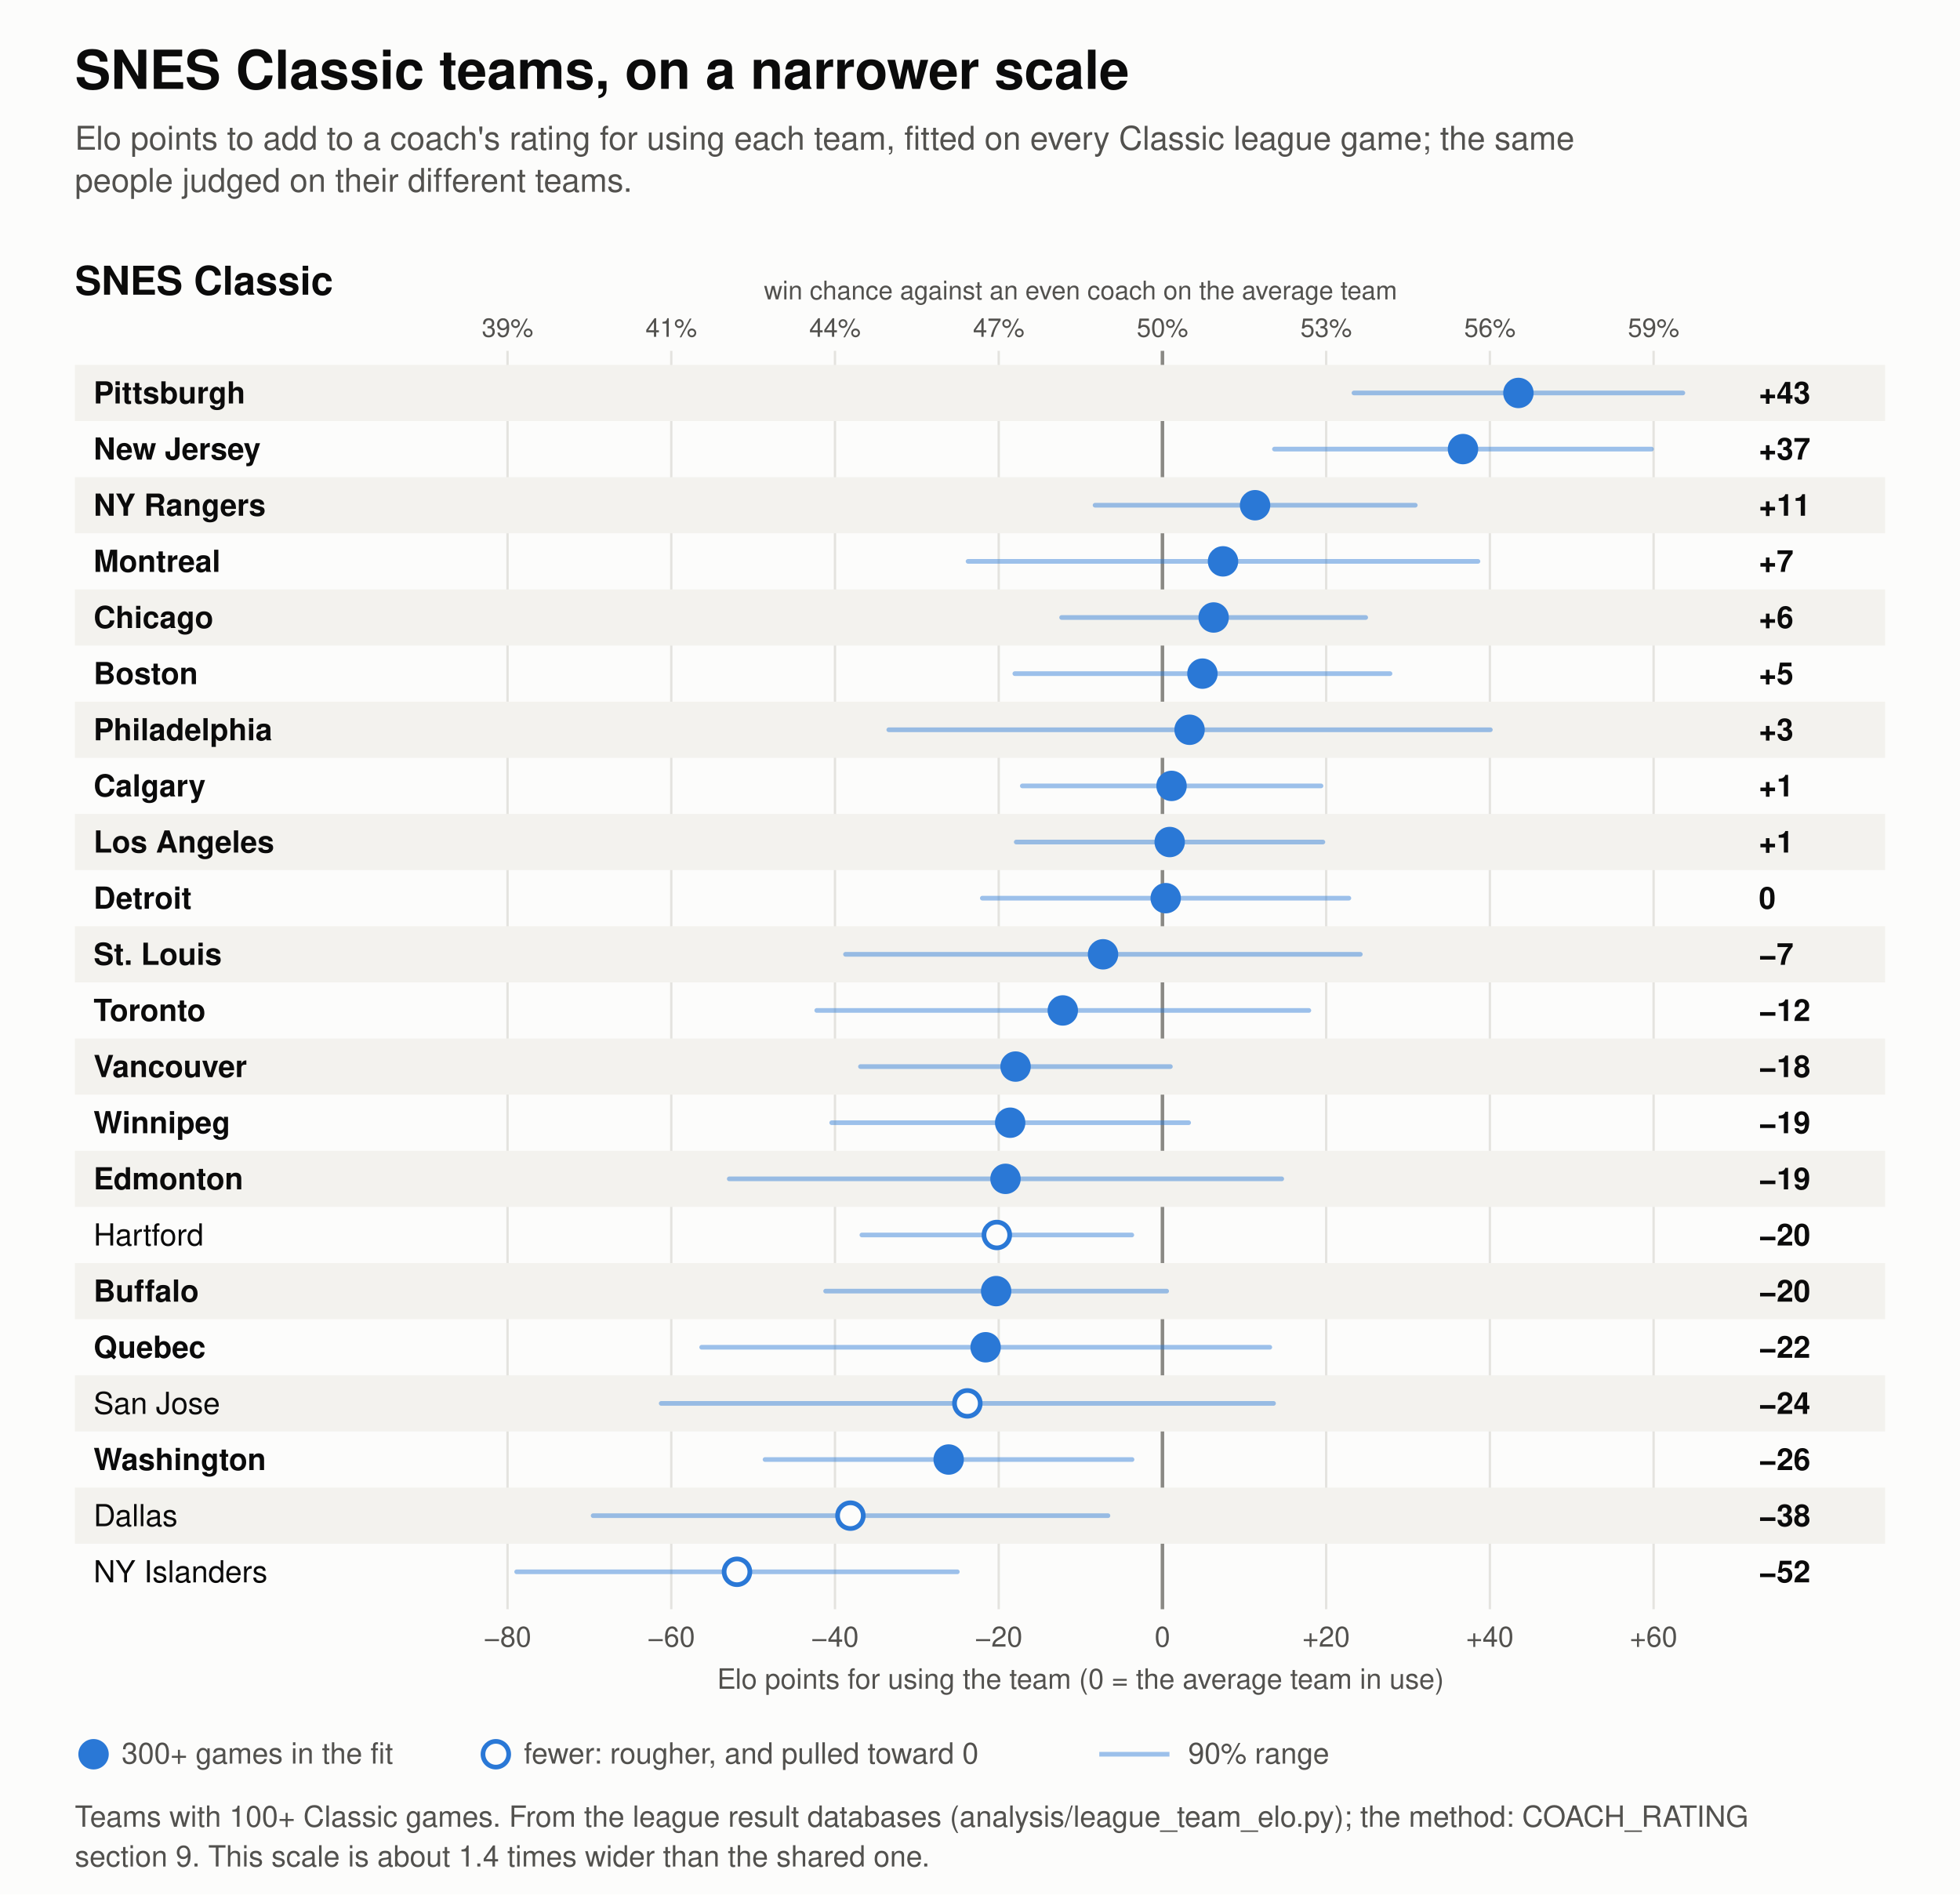
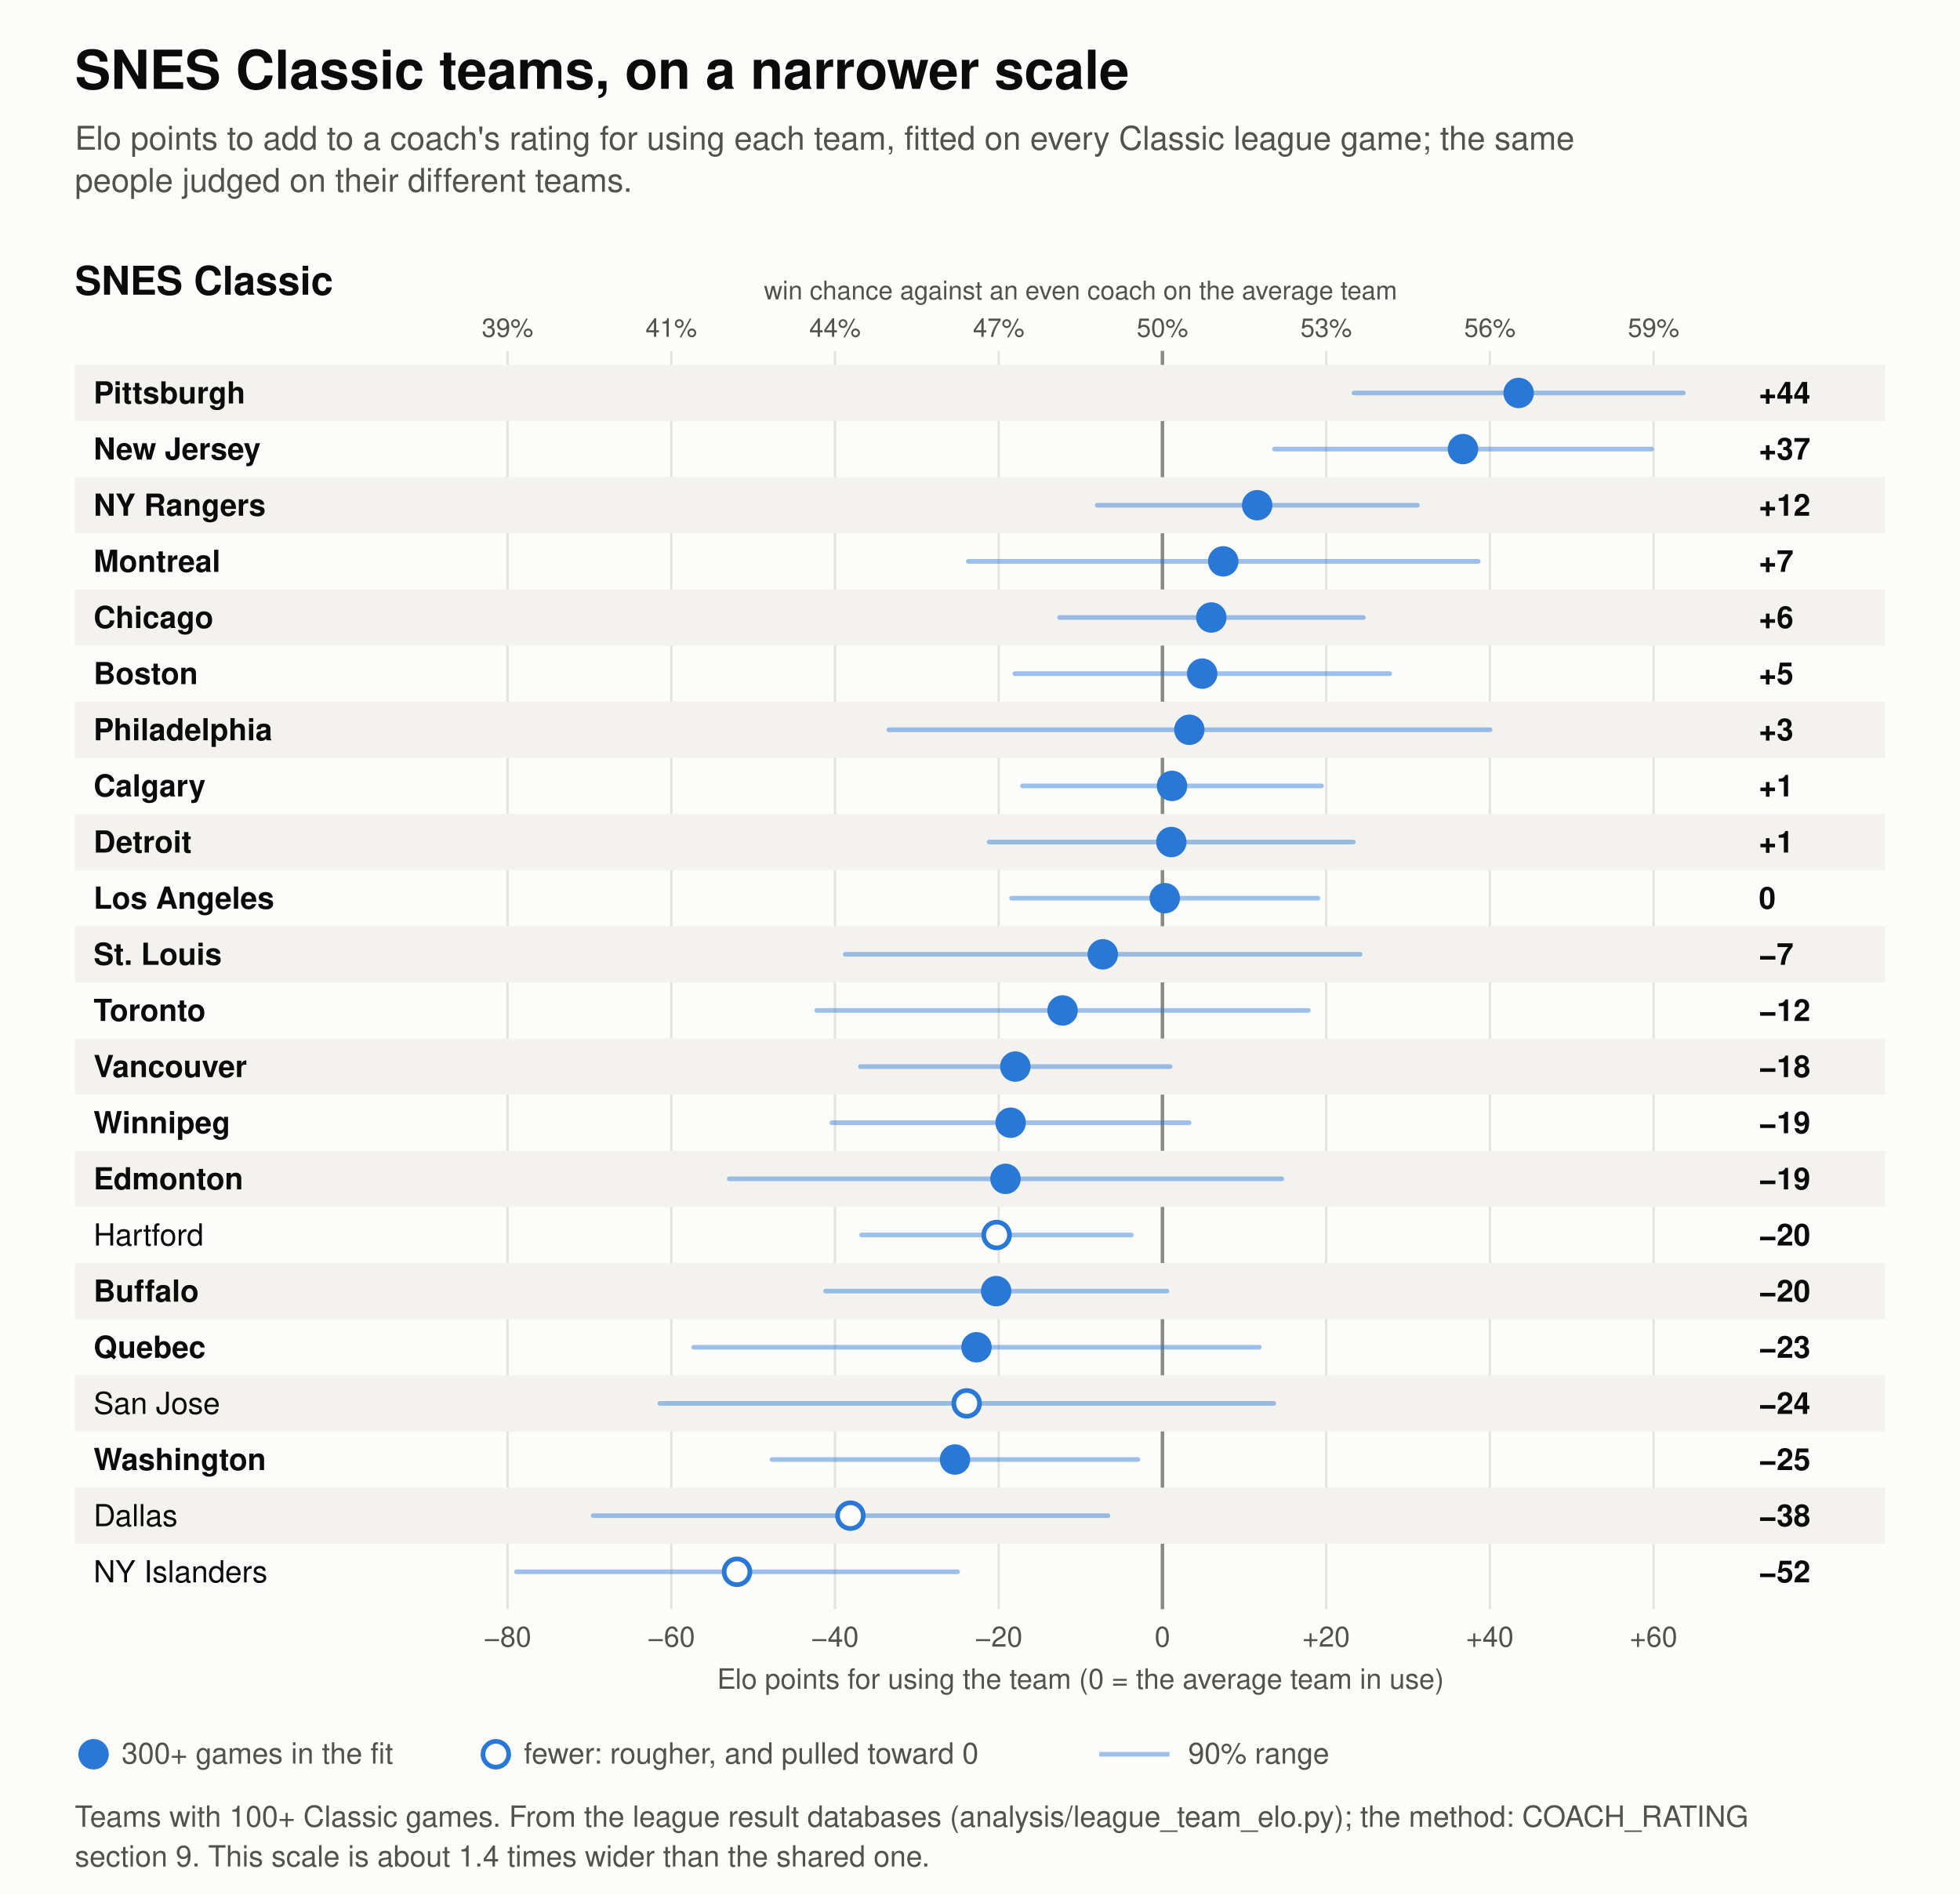
<svg xmlns="http://www.w3.org/2000/svg" width="838" height="810" viewBox="0 0 838 810" font-family="Segoe UI, Helvetica, Arial, sans-serif">
  <rect width="838" height="810" fill="#fcfcfb" />
  <text x="32" y="38" font-size="23" font-weight="700" fill="#0b0b0b">SNES Classic teams, on a narrower scale</text>
  <text x="32" y="64" font-size="14" fill="#52514e">Elo points to add to a coach's rating for using each team, fitted on every Classic league game; the same</text>
  <text x="32" y="82" font-size="14" fill="#52514e">people judged on their different teams.</text>
  <g transform="translate(0,18)">
    <text x="32" y="108" font-size="17" font-weight="700" fill="#0b0b0b">SNES Classic</text>
    <line x1="217.0" x2="217.0" y1="132" y2="670" stroke="#e4e3df" stroke-width="1" />
    <text x="217.0" y="686" font-size="12" text-anchor="middle" fill="#52514e">−80</text>
    <text x="217.0" y="126" font-size="11" text-anchor="middle" fill="#52514e">39%</text>
    <line x1="287.0" x2="287.0" y1="132" y2="670" stroke="#e4e3df" stroke-width="1" />
    <text x="287.0" y="686" font-size="12" text-anchor="middle" fill="#52514e">−60</text>
    <text x="287.0" y="126" font-size="11" text-anchor="middle" fill="#52514e">41%</text>
    <line x1="357.0" x2="357.0" y1="132" y2="670" stroke="#e4e3df" stroke-width="1" />
    <text x="357.0" y="686" font-size="12" text-anchor="middle" fill="#52514e">−40</text>
    <text x="357.0" y="126" font-size="11" text-anchor="middle" fill="#52514e">44%</text>
    <line x1="427.0" x2="427.0" y1="132" y2="670" stroke="#e4e3df" stroke-width="1" />
    <text x="427.0" y="686" font-size="12" text-anchor="middle" fill="#52514e">−20</text>
    <text x="427.0" y="126" font-size="11" text-anchor="middle" fill="#52514e">47%</text>
    <line x1="497.0" x2="497.0" y1="132" y2="670" stroke="#8a8984" stroke-width="1.5" />
    <text x="497.0" y="686" font-size="12" text-anchor="middle" fill="#52514e">0</text>
    <text x="497.0" y="126" font-size="11" text-anchor="middle" fill="#52514e">50%</text>
    <line x1="567.0" x2="567.0" y1="132" y2="670" stroke="#e4e3df" stroke-width="1" />
    <text x="567.0" y="686" font-size="12" text-anchor="middle" fill="#52514e">+20</text>
    <text x="567.0" y="126" font-size="11" text-anchor="middle" fill="#52514e">53%</text>
    <line x1="637.0" x2="637.0" y1="132" y2="670" stroke="#e4e3df" stroke-width="1" />
    <text x="637.0" y="686" font-size="12" text-anchor="middle" fill="#52514e">+40</text>
    <text x="637.0" y="126" font-size="11" text-anchor="middle" fill="#52514e">56%</text>
    <line x1="707.0" x2="707.0" y1="132" y2="670" stroke="#e4e3df" stroke-width="1" />
    <text x="707.0" y="686" font-size="12" text-anchor="middle" fill="#52514e">+60</text>
    <text x="707.0" y="126" font-size="11" text-anchor="middle" fill="#52514e">59%</text>
    <text x="462.0" y="704" font-size="12" text-anchor="middle" fill="#52514e">Elo points for using the team (0 = the average team in use)</text>
    <text x="462.0" y="110" font-size="11" text-anchor="middle" fill="#52514e">win chance against an even coach on the average team</text>
    <rect x="32" y="138.0" width="774" height="24" fill="#f3f2ee" />
    <text x="40" y="154.5" font-size="13" fill="#0b0b0b" font-weight="600">Pittsburgh</text>
-     <line x1="578.9" x2="719.5" y1="150.0" y2="150.0" stroke="#2a78d6" stroke-width="2" stroke-opacity="0.45" stroke-linecap="round" />
-     <circle cx="649.2" cy="150.0" r="5.5" fill="#2a78d6" stroke="#2a78d6" stroke-width="2" />
-     <text x="752" y="154.5" font-size="13" fill="#0b0b0b" font-weight="600">+43</text>
+     <line x1="578.9" x2="719.7" y1="150.0" y2="150.0" stroke="#2a78d6" stroke-width="2" stroke-opacity="0.45" stroke-linecap="round" />
+     <circle cx="649.3" cy="150.0" r="5.5" fill="#2a78d6" stroke="#2a78d6" stroke-width="2" />
+     <text x="752" y="154.5" font-size="13" fill="#0b0b0b" font-weight="600">+44</text>
    <text x="40" y="178.5" font-size="13" fill="#0b0b0b" font-weight="600">New Jersey</text>
    <line x1="544.9" x2="706.1" y1="174.0" y2="174.0" stroke="#2a78d6" stroke-width="2" stroke-opacity="0.45" stroke-linecap="round" />
    <circle cx="625.5" cy="174.0" r="5.5" fill="#2a78d6" stroke="#2a78d6" stroke-width="2" />
    <text x="752" y="178.5" font-size="13" fill="#0b0b0b" font-weight="600">+37</text>
    <rect x="32" y="186.0" width="774" height="24" fill="#f3f2ee" />
    <text x="40" y="202.5" font-size="13" fill="#0b0b0b" font-weight="600">NY Rangers</text>
-     <line x1="468.2" x2="605.1" y1="198.0" y2="198.0" stroke="#2a78d6" stroke-width="2" stroke-opacity="0.45" stroke-linecap="round" />
-     <circle cx="536.6" cy="198.0" r="5.5" fill="#2a78d6" stroke="#2a78d6" stroke-width="2" />
-     <text x="752" y="202.5" font-size="13" fill="#0b0b0b" font-weight="600">+11</text>
+     <line x1="469.1" x2="606.0" y1="198.0" y2="198.0" stroke="#2a78d6" stroke-width="2" stroke-opacity="0.45" stroke-linecap="round" />
+     <circle cx="537.5" cy="198.0" r="5.5" fill="#2a78d6" stroke="#2a78d6" stroke-width="2" />
+     <text x="752" y="202.5" font-size="13" fill="#0b0b0b" font-weight="600">+12</text>
    <text x="40" y="226.5" font-size="13" fill="#0b0b0b" font-weight="600">Montreal</text>
-     <line x1="413.9" x2="631.9" y1="222.0" y2="222.0" stroke="#2a78d6" stroke-width="2" stroke-opacity="0.45" stroke-linecap="round" />
-     <circle cx="522.9" cy="222.0" r="5.5" fill="#2a78d6" stroke="#2a78d6" stroke-width="2" />
+     <line x1="414.0" x2="632.0" y1="222.0" y2="222.0" stroke="#2a78d6" stroke-width="2" stroke-opacity="0.45" stroke-linecap="round" />
+     <circle cx="523.0" cy="222.0" r="5.5" fill="#2a78d6" stroke="#2a78d6" stroke-width="2" />
    <text x="752" y="226.5" font-size="13" fill="#0b0b0b" font-weight="600">+7</text>
    <rect x="32" y="234.0" width="774" height="24" fill="#f3f2ee" />
    <text x="40" y="250.5" font-size="13" fill="#0b0b0b" font-weight="600">Chicago</text>
-     <line x1="453.9" x2="583.9" y1="246.0" y2="246.0" stroke="#2a78d6" stroke-width="2" stroke-opacity="0.45" stroke-linecap="round" />
-     <circle cx="518.9" cy="246.0" r="5.5" fill="#2a78d6" stroke="#2a78d6" stroke-width="2" />
+     <line x1="453.0" x2="582.9" y1="246.0" y2="246.0" stroke="#2a78d6" stroke-width="2" stroke-opacity="0.45" stroke-linecap="round" />
+     <circle cx="517.9" cy="246.0" r="5.5" fill="#2a78d6" stroke="#2a78d6" stroke-width="2" />
    <text x="752" y="250.5" font-size="13" fill="#0b0b0b" font-weight="600">+6</text>
    <text x="40" y="274.5" font-size="13" fill="#0b0b0b" font-weight="600">Boston</text>
-     <line x1="433.9" x2="594.3" y1="270.0" y2="270.0" stroke="#2a78d6" stroke-width="2" stroke-opacity="0.45" stroke-linecap="round" />
-     <circle cx="514.1" cy="270.0" r="5.5" fill="#2a78d6" stroke="#2a78d6" stroke-width="2" />
+     <line x1="433.9" x2="594.2" y1="270.0" y2="270.0" stroke="#2a78d6" stroke-width="2" stroke-opacity="0.45" stroke-linecap="round" />
+     <circle cx="514.0" cy="270.0" r="5.5" fill="#2a78d6" stroke="#2a78d6" stroke-width="2" />
    <text x="752" y="274.5" font-size="13" fill="#0b0b0b" font-weight="600">+5</text>
    <rect x="32" y="282.0" width="774" height="24" fill="#f3f2ee" />
    <text x="40" y="298.5" font-size="13" fill="#0b0b0b" font-weight="600">Philadelphia</text>
-     <line x1="380.0" x2="637.2" y1="294.0" y2="294.0" stroke="#2a78d6" stroke-width="2" stroke-opacity="0.45" stroke-linecap="round" />
-     <circle cx="508.6" cy="294.0" r="5.5" fill="#2a78d6" stroke="#2a78d6" stroke-width="2" />
+     <line x1="380.0" x2="637.1" y1="294.0" y2="294.0" stroke="#2a78d6" stroke-width="2" stroke-opacity="0.45" stroke-linecap="round" />
+     <circle cx="508.5" cy="294.0" r="5.5" fill="#2a78d6" stroke="#2a78d6" stroke-width="2" />
    <text x="752" y="298.5" font-size="13" fill="#0b0b0b" font-weight="600">+3</text>
    <text x="40" y="322.5" font-size="13" fill="#0b0b0b" font-weight="600">Calgary</text>
-     <line x1="437.1" x2="564.8" y1="318.0" y2="318.0" stroke="#2a78d6" stroke-width="2" stroke-opacity="0.45" stroke-linecap="round" />
-     <circle cx="500.9" cy="318.0" r="5.5" fill="#2a78d6" stroke="#2a78d6" stroke-width="2" />
+     <line x1="437.2" x2="565.0" y1="318.0" y2="318.0" stroke="#2a78d6" stroke-width="2" stroke-opacity="0.45" stroke-linecap="round" />
+     <circle cx="501.1" cy="318.0" r="5.5" fill="#2a78d6" stroke="#2a78d6" stroke-width="2" />
    <text x="752" y="322.5" font-size="13" fill="#0b0b0b" font-weight="600">+1</text>
    <rect x="32" y="330.0" width="774" height="24" fill="#f3f2ee" />
-     <text x="40" y="346.5" font-size="13" fill="#0b0b0b" font-weight="600">Los Angeles</text>
-     <line x1="434.5" x2="565.6" y1="342.0" y2="342.0" stroke="#2a78d6" stroke-width="2" stroke-opacity="0.45" stroke-linecap="round" />
-     <circle cx="500.1" cy="342.0" r="5.5" fill="#2a78d6" stroke="#2a78d6" stroke-width="2" />
+     <text x="40" y="346.5" font-size="13" fill="#0b0b0b" font-weight="600">Detroit</text>
+     <line x1="422.9" x2="578.6" y1="342.0" y2="342.0" stroke="#2a78d6" stroke-width="2" stroke-opacity="0.45" stroke-linecap="round" />
+     <circle cx="500.8" cy="342.0" r="5.5" fill="#2a78d6" stroke="#2a78d6" stroke-width="2" />
    <text x="752" y="346.5" font-size="13" fill="#0b0b0b" font-weight="600">+1</text>
-     <text x="40" y="370.5" font-size="13" fill="#0b0b0b" font-weight="600">Detroit</text>
-     <line x1="420.0" x2="576.7" y1="366.0" y2="366.0" stroke="#2a78d6" stroke-width="2" stroke-opacity="0.45" stroke-linecap="round" />
-     <circle cx="498.4" cy="366.0" r="5.5" fill="#2a78d6" stroke="#2a78d6" stroke-width="2" />
+     <text x="40" y="370.5" font-size="13" fill="#0b0b0b" font-weight="600">Los Angeles</text>
+     <line x1="432.5" x2="563.5" y1="366.0" y2="366.0" stroke="#2a78d6" stroke-width="2" stroke-opacity="0.45" stroke-linecap="round" />
+     <circle cx="498.0" cy="366.0" r="5.5" fill="#2a78d6" stroke="#2a78d6" stroke-width="2" />
    <text x="752" y="370.5" font-size="13" fill="#0b0b0b" font-weight="600">0</text>
    <rect x="32" y="378.0" width="774" height="24" fill="#f3f2ee" />
    <text x="40" y="394.5" font-size="13" fill="#0b0b0b" font-weight="600">St. Louis</text>
-     <line x1="361.5" x2="581.6" y1="390.0" y2="390.0" stroke="#2a78d6" stroke-width="2" stroke-opacity="0.45" stroke-linecap="round" />
-     <circle cx="471.6" cy="390.0" r="5.5" fill="#2a78d6" stroke="#2a78d6" stroke-width="2" />
+     <line x1="361.4" x2="581.5" y1="390.0" y2="390.0" stroke="#2a78d6" stroke-width="2" stroke-opacity="0.45" stroke-linecap="round" />
+     <circle cx="471.5" cy="390.0" r="5.5" fill="#2a78d6" stroke="#2a78d6" stroke-width="2" />
    <text x="752" y="394.5" font-size="13" fill="#0b0b0b" font-weight="600">−7</text>
    <text x="40" y="418.5" font-size="13" fill="#0b0b0b" font-weight="600">Toronto</text>
-     <line x1="349.2" x2="559.6" y1="414.0" y2="414.0" stroke="#2a78d6" stroke-width="2" stroke-opacity="0.45" stroke-linecap="round" />
-     <circle cx="454.4" cy="414.0" r="5.5" fill="#2a78d6" stroke="#2a78d6" stroke-width="2" />
+     <line x1="349.2" x2="559.4" y1="414.0" y2="414.0" stroke="#2a78d6" stroke-width="2" stroke-opacity="0.45" stroke-linecap="round" />
+     <circle cx="454.3" cy="414.0" r="5.5" fill="#2a78d6" stroke="#2a78d6" stroke-width="2" />
    <text x="752" y="418.5" font-size="13" fill="#0b0b0b" font-weight="600">−12</text>
    <rect x="32" y="426.0" width="774" height="24" fill="#f3f2ee" />
    <text x="40" y="442.5" font-size="13" fill="#0b0b0b" font-weight="600">Vancouver</text>
-     <line x1="367.9" x2="500.4" y1="438.0" y2="438.0" stroke="#2a78d6" stroke-width="2" stroke-opacity="0.45" stroke-linecap="round" />
-     <circle cx="434.2" cy="438.0" r="5.5" fill="#2a78d6" stroke="#2a78d6" stroke-width="2" />
+     <line x1="367.9" x2="500.3" y1="438.0" y2="438.0" stroke="#2a78d6" stroke-width="2" stroke-opacity="0.45" stroke-linecap="round" />
+     <circle cx="434.1" cy="438.0" r="5.5" fill="#2a78d6" stroke="#2a78d6" stroke-width="2" />
    <text x="752" y="442.5" font-size="13" fill="#0b0b0b" font-weight="600">−18</text>
    <text x="40" y="466.5" font-size="13" fill="#0b0b0b" font-weight="600">Winnipeg</text>
-     <line x1="355.6" x2="508.2" y1="462.0" y2="462.0" stroke="#2a78d6" stroke-width="2" stroke-opacity="0.45" stroke-linecap="round" />
-     <circle cx="431.9" cy="462.0" r="5.5" fill="#2a78d6" stroke="#2a78d6" stroke-width="2" />
+     <line x1="355.7" x2="508.4" y1="462.0" y2="462.0" stroke="#2a78d6" stroke-width="2" stroke-opacity="0.45" stroke-linecap="round" />
+     <circle cx="432.1" cy="462.0" r="5.5" fill="#2a78d6" stroke="#2a78d6" stroke-width="2" />
    <text x="752" y="466.5" font-size="13" fill="#0b0b0b" font-weight="600">−19</text>
    <rect x="32" y="474.0" width="774" height="24" fill="#f3f2ee" />
    <text x="40" y="490.5" font-size="13" fill="#0b0b0b" font-weight="600">Edmonton</text>
    <line x1="311.8" x2="548.0" y1="486.0" y2="486.0" stroke="#2a78d6" stroke-width="2" stroke-opacity="0.45" stroke-linecap="round" />
    <circle cx="429.9" cy="486.0" r="5.5" fill="#2a78d6" stroke="#2a78d6" stroke-width="2" />
    <text x="752" y="490.5" font-size="13" fill="#0b0b0b" font-weight="600">−19</text>
    <text x="40" y="514.5" font-size="13" fill="#0b0b0b" font-weight="400">Hartford</text>
-     <line x1="368.5" x2="483.9" y1="510.0" y2="510.0" stroke="#2a78d6" stroke-width="2" stroke-opacity="0.45" stroke-linecap="round" />
-     <circle cx="426.2" cy="510.0" r="5.5" fill="#fcfcfb" stroke="#2a78d6" stroke-width="2" />
+     <line x1="368.4" x2="483.7" y1="510.0" y2="510.0" stroke="#2a78d6" stroke-width="2" stroke-opacity="0.45" stroke-linecap="round" />
+     <circle cx="426.1" cy="510.0" r="5.5" fill="#fcfcfb" stroke="#2a78d6" stroke-width="2" />
    <text x="752" y="514.5" font-size="13" fill="#0b0b0b" font-weight="600">−20</text>
    <rect x="32" y="522.0" width="774" height="24" fill="#f3f2ee" />
    <text x="40" y="538.5" font-size="13" fill="#0b0b0b" font-weight="600">Buffalo</text>
-     <line x1="353.0" x2="498.8" y1="534.0" y2="534.0" stroke="#2a78d6" stroke-width="2" stroke-opacity="0.45" stroke-linecap="round" />
+     <line x1="353.0" x2="498.9" y1="534.0" y2="534.0" stroke="#2a78d6" stroke-width="2" stroke-opacity="0.45" stroke-linecap="round" />
    <circle cx="425.9" cy="534.0" r="5.5" fill="#2a78d6" stroke="#2a78d6" stroke-width="2" />
    <text x="752" y="538.5" font-size="13" fill="#0b0b0b" font-weight="600">−20</text>
    <text x="40" y="562.5" font-size="13" fill="#0b0b0b" font-weight="600">Quebec</text>
-     <line x1="300.0" x2="542.9" y1="558.0" y2="558.0" stroke="#2a78d6" stroke-width="2" stroke-opacity="0.45" stroke-linecap="round" />
-     <circle cx="421.4" cy="558.0" r="5.5" fill="#2a78d6" stroke="#2a78d6" stroke-width="2" />
-     <text x="752" y="562.5" font-size="13" fill="#0b0b0b" font-weight="600">−22</text>
+     <line x1="296.6" x2="538.4" y1="558.0" y2="558.0" stroke="#2a78d6" stroke-width="2" stroke-opacity="0.45" stroke-linecap="round" />
+     <circle cx="417.5" cy="558.0" r="5.5" fill="#2a78d6" stroke="#2a78d6" stroke-width="2" />
+     <text x="752" y="562.5" font-size="13" fill="#0b0b0b" font-weight="600">−23</text>
    <rect x="32" y="570.0" width="774" height="24" fill="#f3f2ee" />
    <text x="40" y="586.5" font-size="13" fill="#0b0b0b" font-weight="400">San Jose</text>
-     <line x1="282.7" x2="544.5" y1="582.0" y2="582.0" stroke="#2a78d6" stroke-width="2" stroke-opacity="0.45" stroke-linecap="round" />
-     <circle cx="413.6" cy="582.0" r="5.5" fill="#fcfcfb" stroke="#2a78d6" stroke-width="2" />
+     <line x1="282.1" x2="544.6" y1="582.0" y2="582.0" stroke="#2a78d6" stroke-width="2" stroke-opacity="0.45" stroke-linecap="round" />
+     <circle cx="413.3" cy="582.0" r="5.5" fill="#fcfcfb" stroke="#2a78d6" stroke-width="2" />
    <text x="752" y="586.5" font-size="13" fill="#0b0b0b" font-weight="600">−24</text>
    <text x="40" y="610.5" font-size="13" fill="#0b0b0b" font-weight="600">Washington</text>
-     <line x1="327.1" x2="484.0" y1="606.0" y2="606.0" stroke="#2a78d6" stroke-width="2" stroke-opacity="0.45" stroke-linecap="round" />
-     <circle cx="405.6" cy="606.0" r="5.5" fill="#2a78d6" stroke="#2a78d6" stroke-width="2" />
-     <text x="752" y="610.5" font-size="13" fill="#0b0b0b" font-weight="600">−26</text>
+     <line x1="330.1" x2="486.5" y1="606.0" y2="606.0" stroke="#2a78d6" stroke-width="2" stroke-opacity="0.45" stroke-linecap="round" />
+     <circle cx="408.3" cy="606.0" r="5.5" fill="#2a78d6" stroke="#2a78d6" stroke-width="2" />
+     <text x="752" y="610.5" font-size="13" fill="#0b0b0b" font-weight="600">−25</text>
    <rect x="32" y="618.0" width="774" height="24" fill="#f3f2ee" />
    <text x="40" y="634.5" font-size="13" fill="#0b0b0b" font-weight="400">Dallas</text>
    <line x1="253.6" x2="473.7" y1="630.0" y2="630.0" stroke="#2a78d6" stroke-width="2" stroke-opacity="0.45" stroke-linecap="round" />
    <circle cx="363.6" cy="630.0" r="5.5" fill="#fcfcfb" stroke="#2a78d6" stroke-width="2" />
    <text x="752" y="634.5" font-size="13" fill="#0b0b0b" font-weight="600">−38</text>
    <text x="40" y="658.5" font-size="13" fill="#0b0b0b" font-weight="400">NY Islanders</text>
-     <line x1="220.9" x2="409.3" y1="654.0" y2="654.0" stroke="#2a78d6" stroke-width="2" stroke-opacity="0.45" stroke-linecap="round" />
+     <line x1="220.8" x2="409.4" y1="654.0" y2="654.0" stroke="#2a78d6" stroke-width="2" stroke-opacity="0.45" stroke-linecap="round" />
    <circle cx="315.1" cy="654.0" r="5.5" fill="#fcfcfb" stroke="#2a78d6" stroke-width="2" />
    <text x="752" y="658.5" font-size="13" fill="#0b0b0b" font-weight="600">−52</text>
  </g>
  <circle cx="40" cy="750" r="5.5" fill="#2a78d6" stroke="#2a78d6" stroke-width="2" />
  <text x="52" y="754" font-size="12.5" fill="#52514e">300+ games in the fit</text>
  <circle cx="212" cy="750" r="5.5" fill="#fcfcfb" stroke="#2a78d6" stroke-width="2" />
  <text x="224" y="754" font-size="12.5" fill="#52514e">fewer: rougher, and pulled toward 0</text>
  <line x1="470" x2="500" y1="750" y2="750" stroke="#2a78d6" stroke-width="2" stroke-opacity="0.45" />
  <text x="508" y="754" font-size="12.5" fill="#52514e">90% range</text>
  <text x="32" y="781" font-size="12.5" fill="#52514e">Teams with 100+ Classic games. From the league result databases (analysis/league_team_elo.py); the method: COACH_RATING</text>
  <text x="32" y="798" font-size="12.5" fill="#52514e">section 9. This scale is about 1.4 times wider than the shared one.</text>
</svg>
